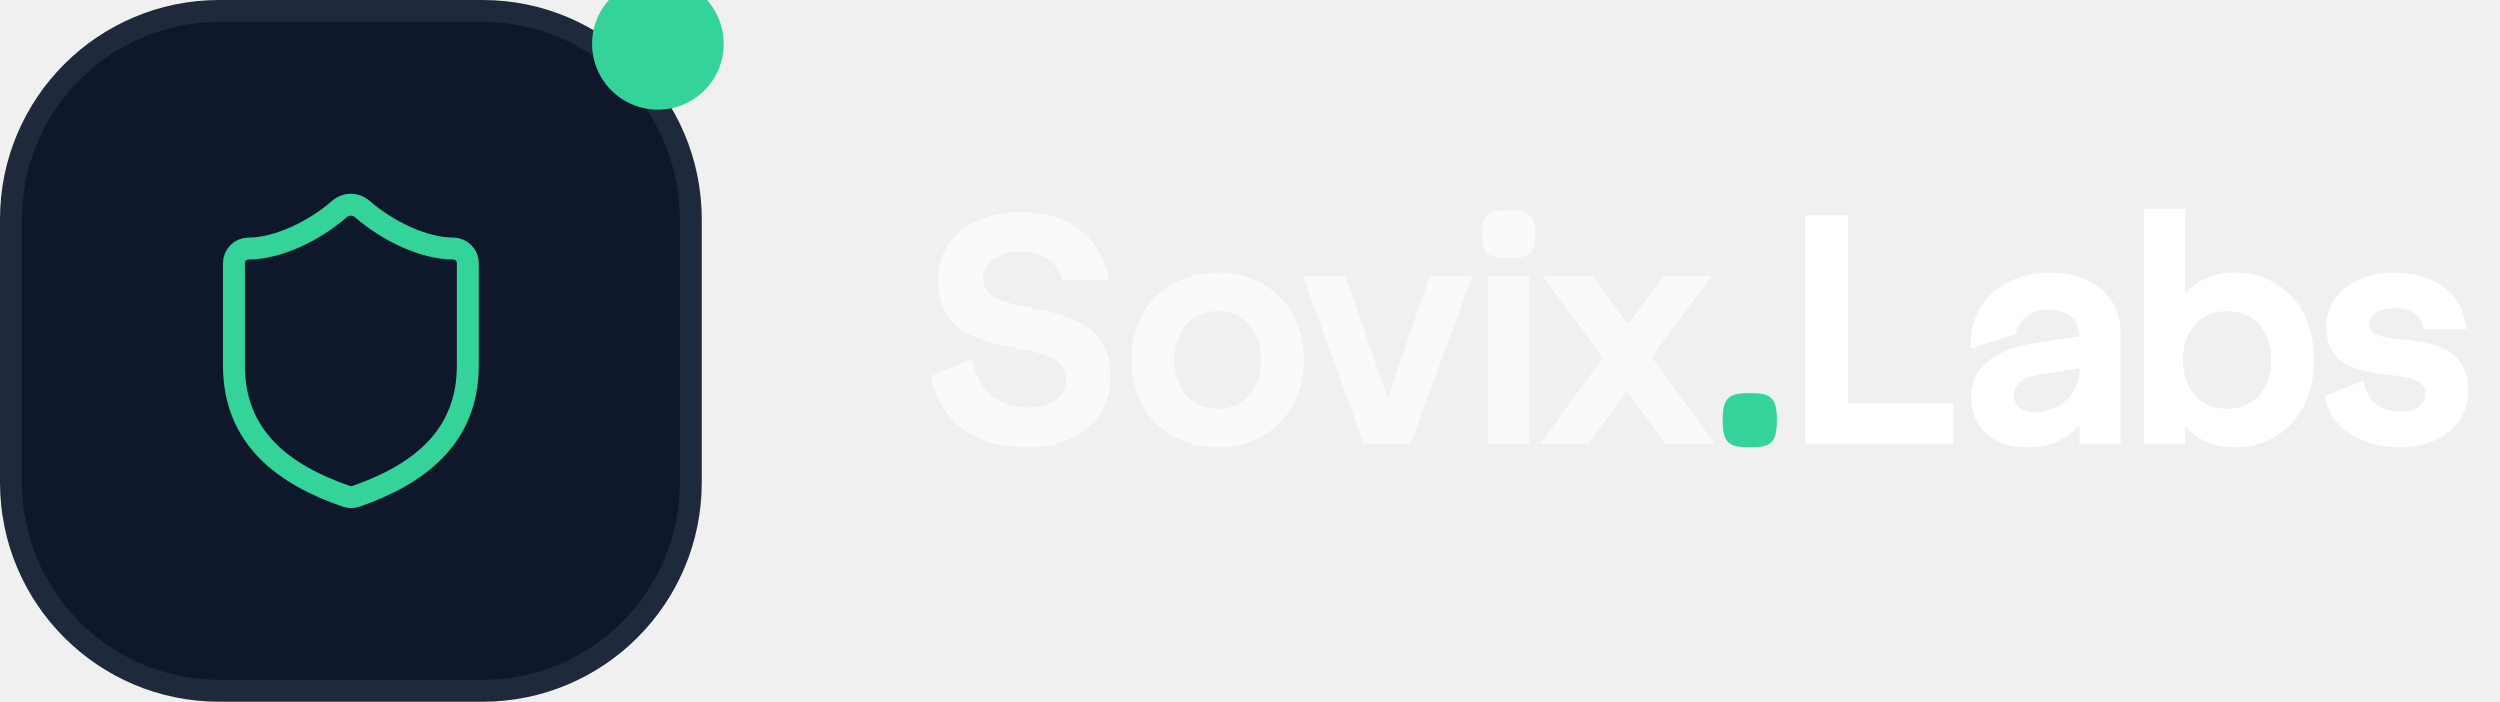
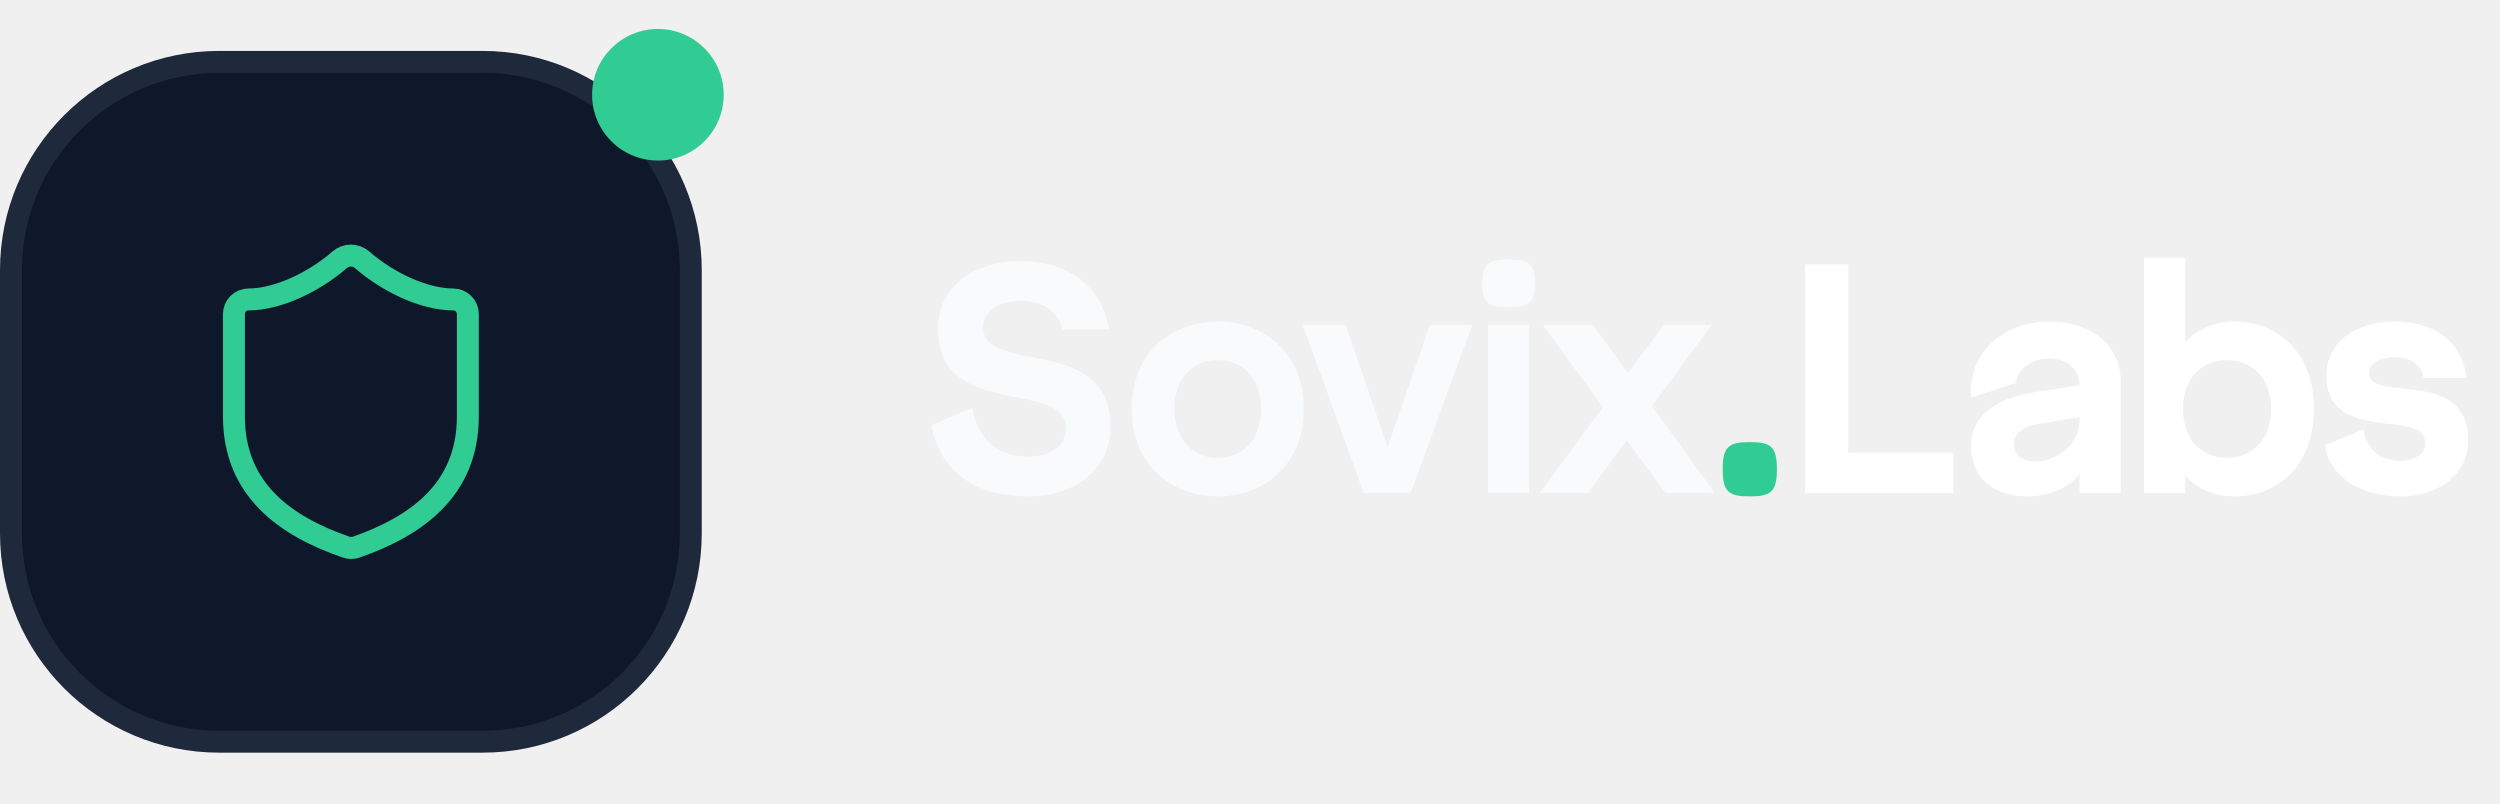
- <svg xmlns="http://www.w3.org/2000/svg" width="114" height="32" viewBox="0 0 114 32" fill="none">
-   <g clip-path="url(#clip0_94_404)">
-     <path d="M46.872 20.399C44.295 20.399 42.819 19.103 42.477 17.151L44.339 16.361C44.563 17.672 45.352 18.581 46.872 18.581C48.035 18.581 48.601 18.03 48.601 17.285C48.601 15.02 42.775 16.942 42.775 12.77C42.775 10.803 44.429 9.671 46.544 9.671C48.75 9.671 50.225 10.833 50.582 12.785H48.452C48.243 12.055 47.707 11.489 46.544 11.489C45.427 11.489 44.831 12.01 44.831 12.681C44.831 14.886 50.642 12.994 50.642 17.195C50.642 19.177 49.018 20.399 46.872 20.399ZM55.535 20.399C53.509 20.399 51.602 19.043 51.602 16.406C51.602 13.783 53.509 12.428 55.535 12.428C57.547 12.428 59.454 13.783 59.454 16.406C59.454 19.043 57.547 20.399 55.535 20.399ZM55.535 18.641C56.638 18.641 57.502 17.851 57.502 16.406C57.502 14.975 56.638 14.186 55.535 14.186C54.418 14.186 53.554 14.975 53.554 16.406C53.554 17.851 54.418 18.641 55.535 18.641ZM62.19 20.25L59.404 12.576H61.356L63.278 18.149L65.2 12.576H67.137L64.321 20.25H62.19ZM67.853 20.25V12.576H69.73V20.25H67.853ZM68.792 11.772C67.883 11.772 67.585 11.593 67.585 10.684C67.585 9.775 67.883 9.597 68.792 9.597C69.701 9.597 69.999 9.775 69.999 10.684C69.999 11.593 69.701 11.772 68.792 11.772ZM75.939 20.25L74.181 17.836L72.408 20.25H70.203L73.093 16.331L70.352 12.576H72.631L74.24 14.782L75.865 12.576H78.055L75.328 16.287L78.204 20.25H75.939Z" fill="#F8FAFC" />
-     <path d="M79.791 20.399C78.852 20.399 78.554 20.22 78.554 19.162C78.554 18.104 78.852 17.926 79.791 17.926C80.729 17.926 81.027 18.104 81.027 19.162C81.027 20.22 80.729 20.399 79.791 20.399Z" fill="#34D399" />
-     <path d="M82.31 20.25V9.82H84.277V18.402H89.075V20.25H82.31ZM92.429 20.399C90.954 20.399 89.882 19.579 89.882 18.09C89.882 16.823 90.865 15.944 92.787 15.646L94.828 15.333C94.813 14.573 94.247 14.111 93.443 14.111C92.653 14.111 91.997 14.573 91.923 15.229L89.882 15.899C89.718 13.768 91.461 12.428 93.443 12.428C95.32 12.428 96.706 13.456 96.706 15.184V20.25H94.828V19.386C94.232 20.086 93.353 20.399 92.429 20.399ZM91.833 18C91.833 18.537 92.251 18.805 92.817 18.805C93.755 18.805 94.828 18.06 94.828 16.898V16.793L92.951 17.091C92.251 17.21 91.833 17.523 91.833 18ZM101.911 20.399C100.987 20.399 100.198 20.071 99.646 19.43V20.25H97.769V9.522H99.646V13.381C100.198 12.755 100.987 12.428 101.911 12.428C103.803 12.428 105.517 13.783 105.517 16.406C105.517 19.043 103.803 20.399 101.911 20.399ZM101.553 18.641C102.671 18.641 103.565 17.851 103.565 16.406C103.565 14.975 102.671 14.186 101.553 14.186C100.436 14.186 99.542 14.975 99.542 16.406C99.542 17.851 100.436 18.641 101.553 18.641ZM109.464 20.399C107.586 20.399 106.186 19.445 106.022 18.06L107.78 17.345C107.929 18.358 108.629 18.775 109.464 18.775C110.149 18.775 110.596 18.462 110.596 17.955C110.596 16.361 106.082 18.06 106.082 14.886C106.082 13.381 107.437 12.428 109.196 12.428C111.103 12.428 112.31 13.426 112.474 15.005H110.522C110.403 14.424 110 14.052 109.196 14.052C108.495 14.052 108.033 14.335 108.033 14.782C108.033 16.167 112.548 14.469 112.548 17.851C112.548 19.356 111.252 20.399 109.464 20.399Z" fill="white" />
-     <rect x="0.5" y="0.5" width="31" height="31" rx="9.5" fill="#0F172A" />
-     <rect x="0.5" y="0.5" width="31" height="31" rx="9.5" stroke="#1E293B" />
-     <path d="M21.333 16.667C21.333 20 19 21.667 16.227 22.633C16.081 22.683 15.924 22.68 15.78 22.627C13 21.667 10.667 20 10.667 16.667V12C10.667 11.823 10.737 11.654 10.862 11.529C10.987 11.404 11.156 11.333 11.333 11.333C12.667 11.333 14.333 10.533 15.493 9.52C15.634 9.399 15.814 9.333 16 9.333C16.186 9.333 16.365 9.399 16.507 9.52C17.673 10.54 19.333 11.333 20.667 11.333C20.843 11.333 21.013 11.404 21.138 11.529C21.263 11.654 21.333 11.823 21.333 12V16.667Z" stroke="#34D399" stroke-linecap="round" stroke-linejoin="round" />
-     <rect x="27" y="-1" width="6" height="6" rx="3" fill="#34D399" />
-   </g>
-   <defs>
-     <clipPath id="clip0_94_404">
-       <rect width="114" height="32" fill="white" />
-     </clipPath>
-   </defs>
+ <svg xmlns="http://www.w3.org/2000/svg" width="140" height="45" viewBox="0 0 140 45" fill="none">
+   <path d="M57.563 27.797C54.397 27.797 52.586 26.205 52.165 23.808L54.452 22.838C54.726 24.448 55.696 25.565 57.563 25.565C58.99 25.565 59.685 24.888 59.685 23.973C59.685 21.191 52.531 23.552 52.531 18.428C52.531 16.013 54.562 14.622 57.16 14.622C59.868 14.622 61.68 16.05 62.119 18.447H59.502C59.246 17.55 58.587 16.855 57.16 16.855C55.788 16.855 55.056 17.495 55.056 18.319C55.056 21.027 62.192 18.703 62.192 23.863C62.192 26.297 60.198 27.797 57.563 27.797ZM68.201 27.797C65.713 27.797 63.371 26.132 63.371 22.893C63.371 19.673 65.713 18.008 68.201 18.008C70.672 18.008 73.014 19.673 73.014 22.893C73.014 26.132 70.672 27.797 68.201 27.797ZM68.201 25.638C69.555 25.638 70.617 24.668 70.617 22.893C70.617 21.137 69.555 20.167 68.201 20.167C66.829 20.167 65.768 21.137 65.768 22.893C65.768 24.668 66.829 25.638 68.201 25.638ZM76.374 27.614L72.952 18.19H75.349L77.71 25.034L80.07 18.19H82.449L78.99 27.614H76.374ZM83.328 27.614V18.19H85.634V27.614H83.328ZM84.481 17.202C83.365 17.202 82.999 16.983 82.999 15.867C82.999 14.75 83.365 14.531 84.481 14.531C85.597 14.531 85.963 14.75 85.963 15.867C85.963 16.983 85.597 17.202 84.481 17.202ZM93.259 27.614L91.1 24.65L88.922 27.614H86.214L89.764 22.802L86.397 18.19H89.196L91.173 20.899L93.167 18.19H95.857L92.508 22.747L96.04 27.614H93.259Z" fill="#F8FAFC" />
+   <path d="M97.989 27.797C96.836 27.797 96.47 27.577 96.47 26.278C96.47 24.979 96.836 24.759 97.989 24.759C99.141 24.759 99.507 24.979 99.507 26.278C99.507 27.577 99.141 27.797 97.989 27.797Z" fill="#30CC94" />
+   <path d="M101.083 27.614V14.805H103.498V25.345H109.39V27.614H101.083ZM113.51 27.797C111.698 27.797 110.381 26.791 110.381 24.961C110.381 23.405 111.589 22.326 113.949 21.96L116.456 21.576C116.438 20.642 115.742 20.075 114.754 20.075C113.784 20.075 112.979 20.642 112.888 21.448L110.381 22.271C110.18 19.654 112.321 18.008 114.754 18.008C117.06 18.008 118.762 19.27 118.762 21.393V27.614H116.456V26.553C115.724 27.413 114.644 27.797 113.51 27.797ZM112.778 24.851C112.778 25.51 113.29 25.839 113.986 25.839C115.138 25.839 116.456 24.924 116.456 23.497V23.369L114.15 23.735C113.29 23.881 112.778 24.265 112.778 24.851ZM125.154 27.797C124.02 27.797 123.05 27.395 122.373 26.608V27.614H120.067V14.439H122.373V19.179C123.05 18.41 124.02 18.008 125.154 18.008C127.478 18.008 129.582 19.673 129.582 22.893C129.582 26.132 127.478 27.797 125.154 27.797ZM124.715 25.638C126.087 25.638 127.185 24.668 127.185 22.893C127.185 21.137 126.087 20.167 124.715 20.167C123.343 20.167 122.245 21.137 122.245 22.893C122.245 24.668 123.343 25.638 124.715 25.638ZM134.429 27.797C132.124 27.797 130.404 26.626 130.203 24.924L132.362 24.046C132.545 25.29 133.405 25.802 134.429 25.802C135.271 25.802 135.82 25.418 135.82 24.796C135.82 22.838 130.276 24.924 130.276 21.027C130.276 19.179 131.941 18.008 134.1 18.008C136.442 18.008 137.924 19.233 138.126 21.173H135.729C135.582 20.459 135.088 20.002 134.1 20.002C133.24 20.002 132.673 20.35 132.673 20.899C132.673 22.6 138.217 20.514 138.217 24.668C138.217 26.516 136.625 27.797 134.429 27.797Z" fill="white" />
+   <rect x="0.614" y="3.465" width="38.07" height="38.07" rx="11.667" fill="#0F172A" />
+   <rect x="0.614" y="3.465" width="38.07" height="38.07" rx="11.667" stroke="#1E293B" stroke-width="1.228" />
+   <path d="M26.199 23.319C26.199 27.412 23.334 29.459 19.928 30.646C19.749 30.707 19.556 30.704 19.379 30.638C15.965 29.459 13.1 27.412 13.1 23.319V17.588C13.1 17.371 13.186 17.162 13.339 17.009C13.493 16.855 13.701 16.769 13.918 16.769C15.556 16.769 17.602 15.787 19.027 14.542C19.201 14.394 19.421 14.312 19.649 14.312C19.877 14.312 20.098 14.394 20.271 14.542C21.704 15.795 23.743 16.769 25.38 16.769C25.597 16.769 25.806 16.855 25.959 17.009C26.113 17.162 26.199 17.371 26.199 17.588V23.319Z" stroke="#30CC94" stroke-width="1.228" stroke-linecap="round" stroke-linejoin="round" />
+   <rect x="33.158" y="1.623" width="7.368" height="7.368" rx="3.684" fill="#30CC94" />
</svg>
